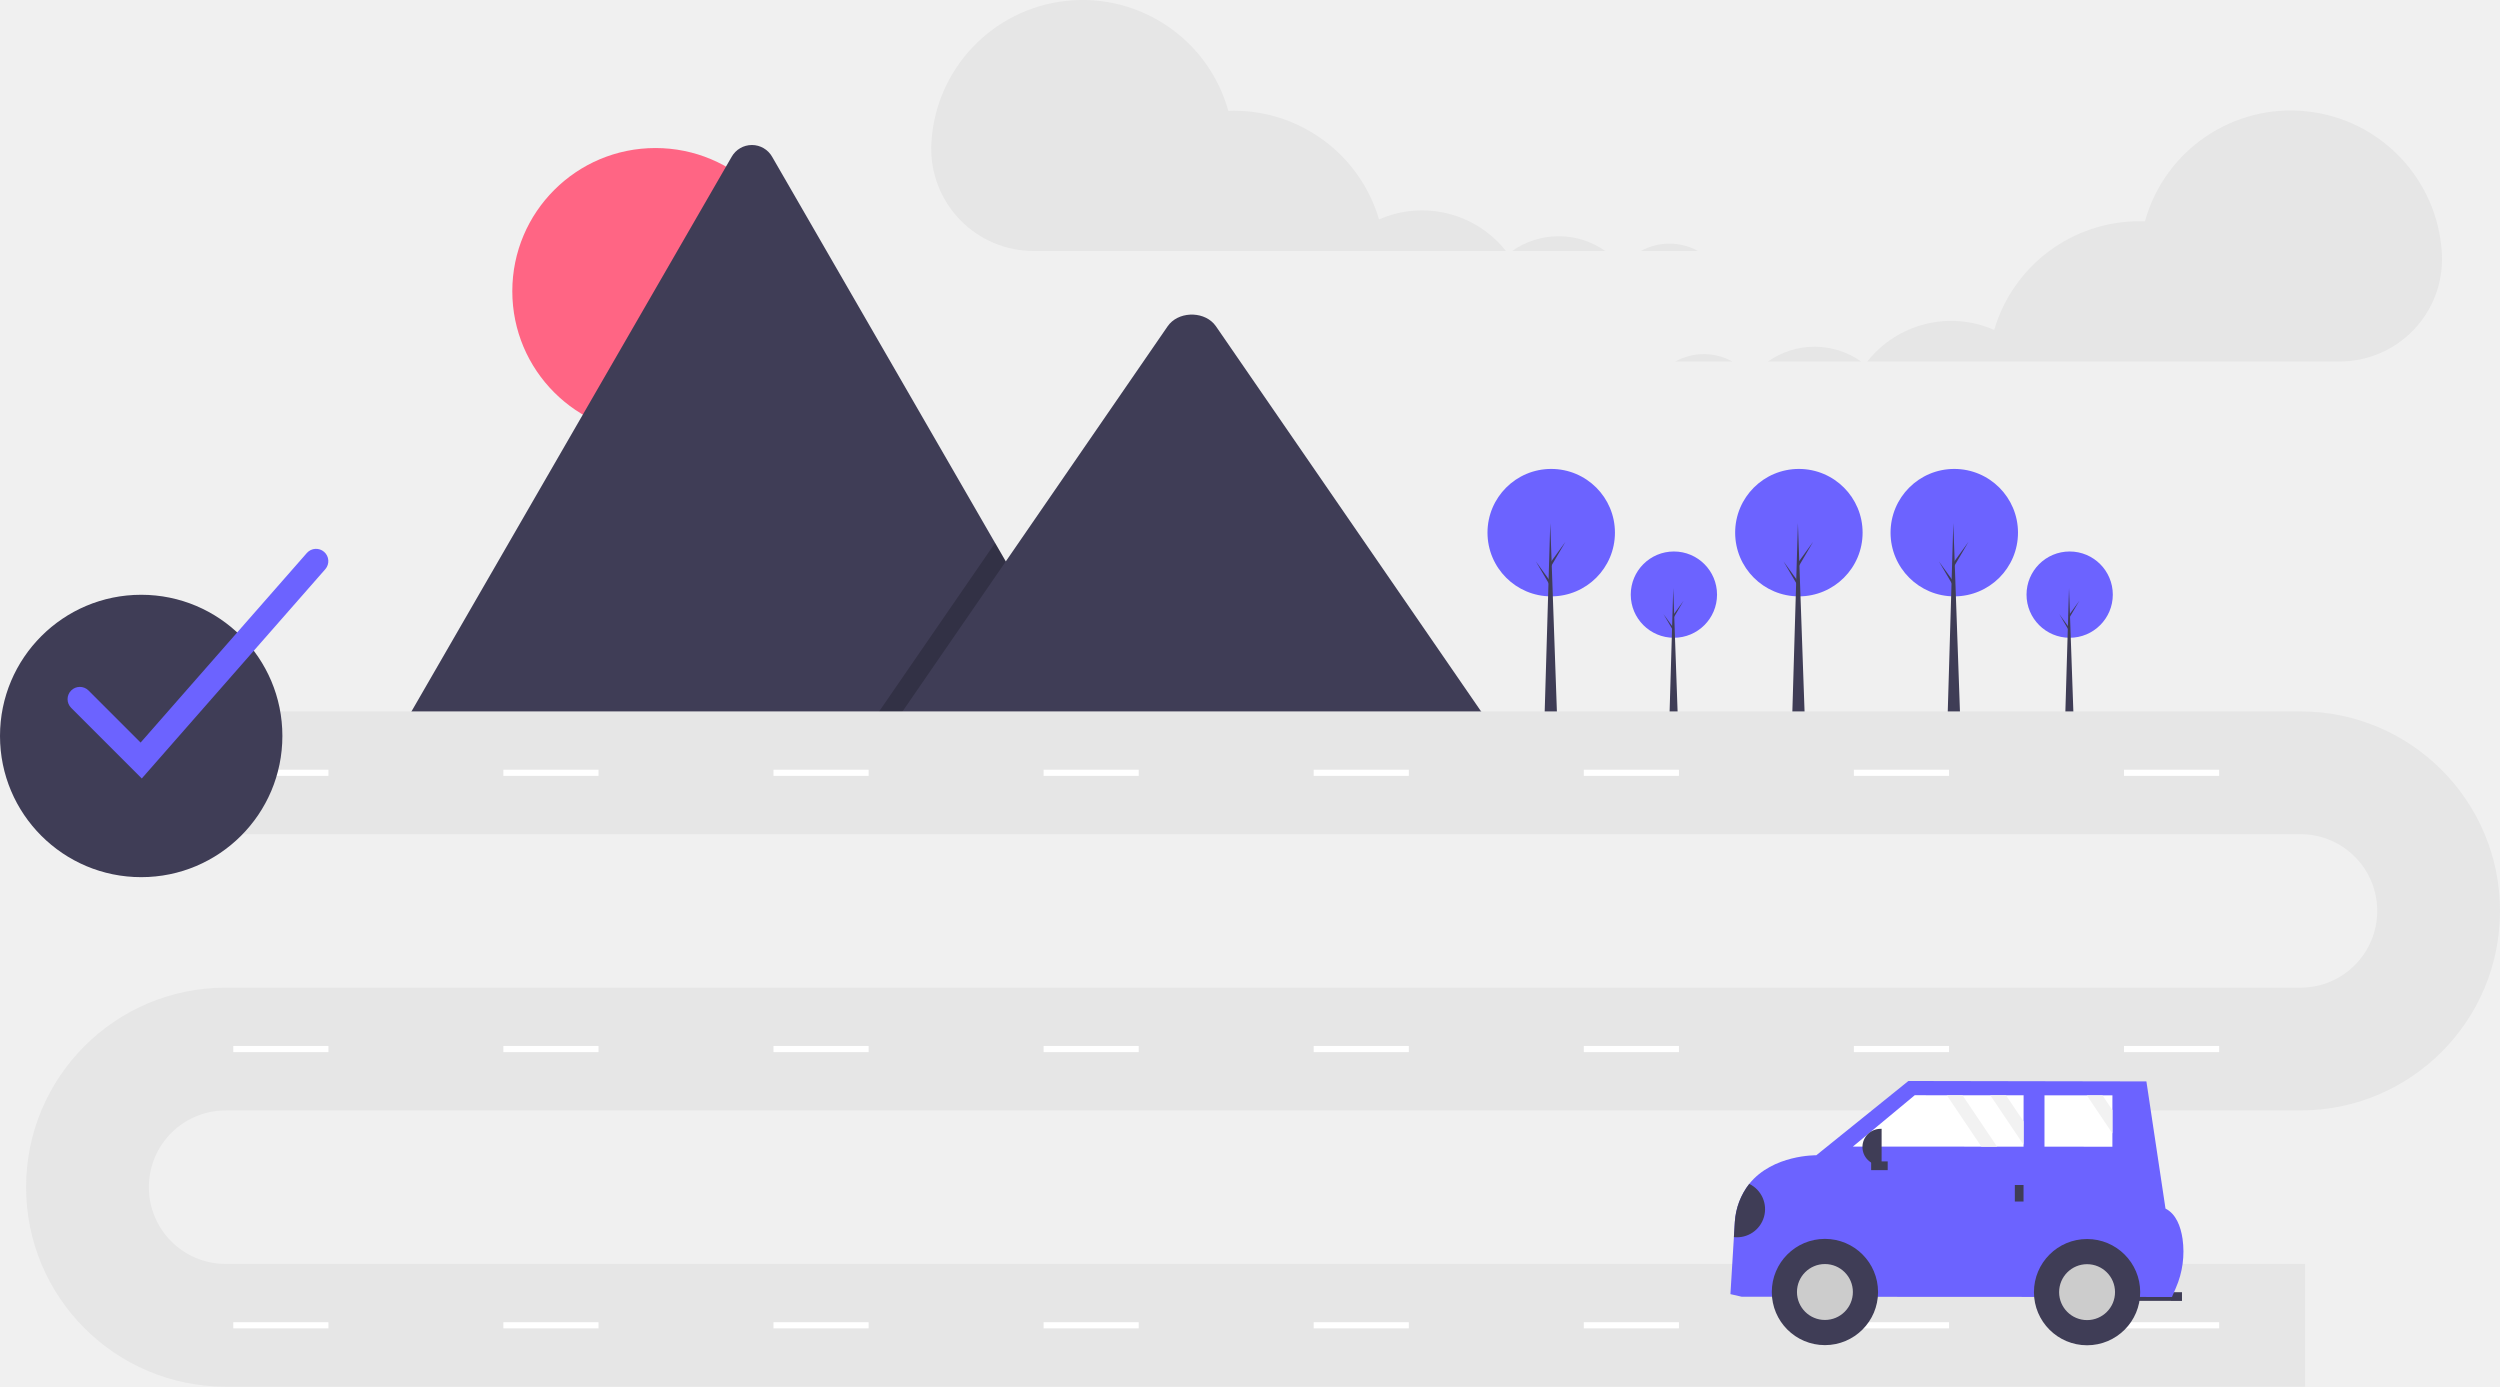
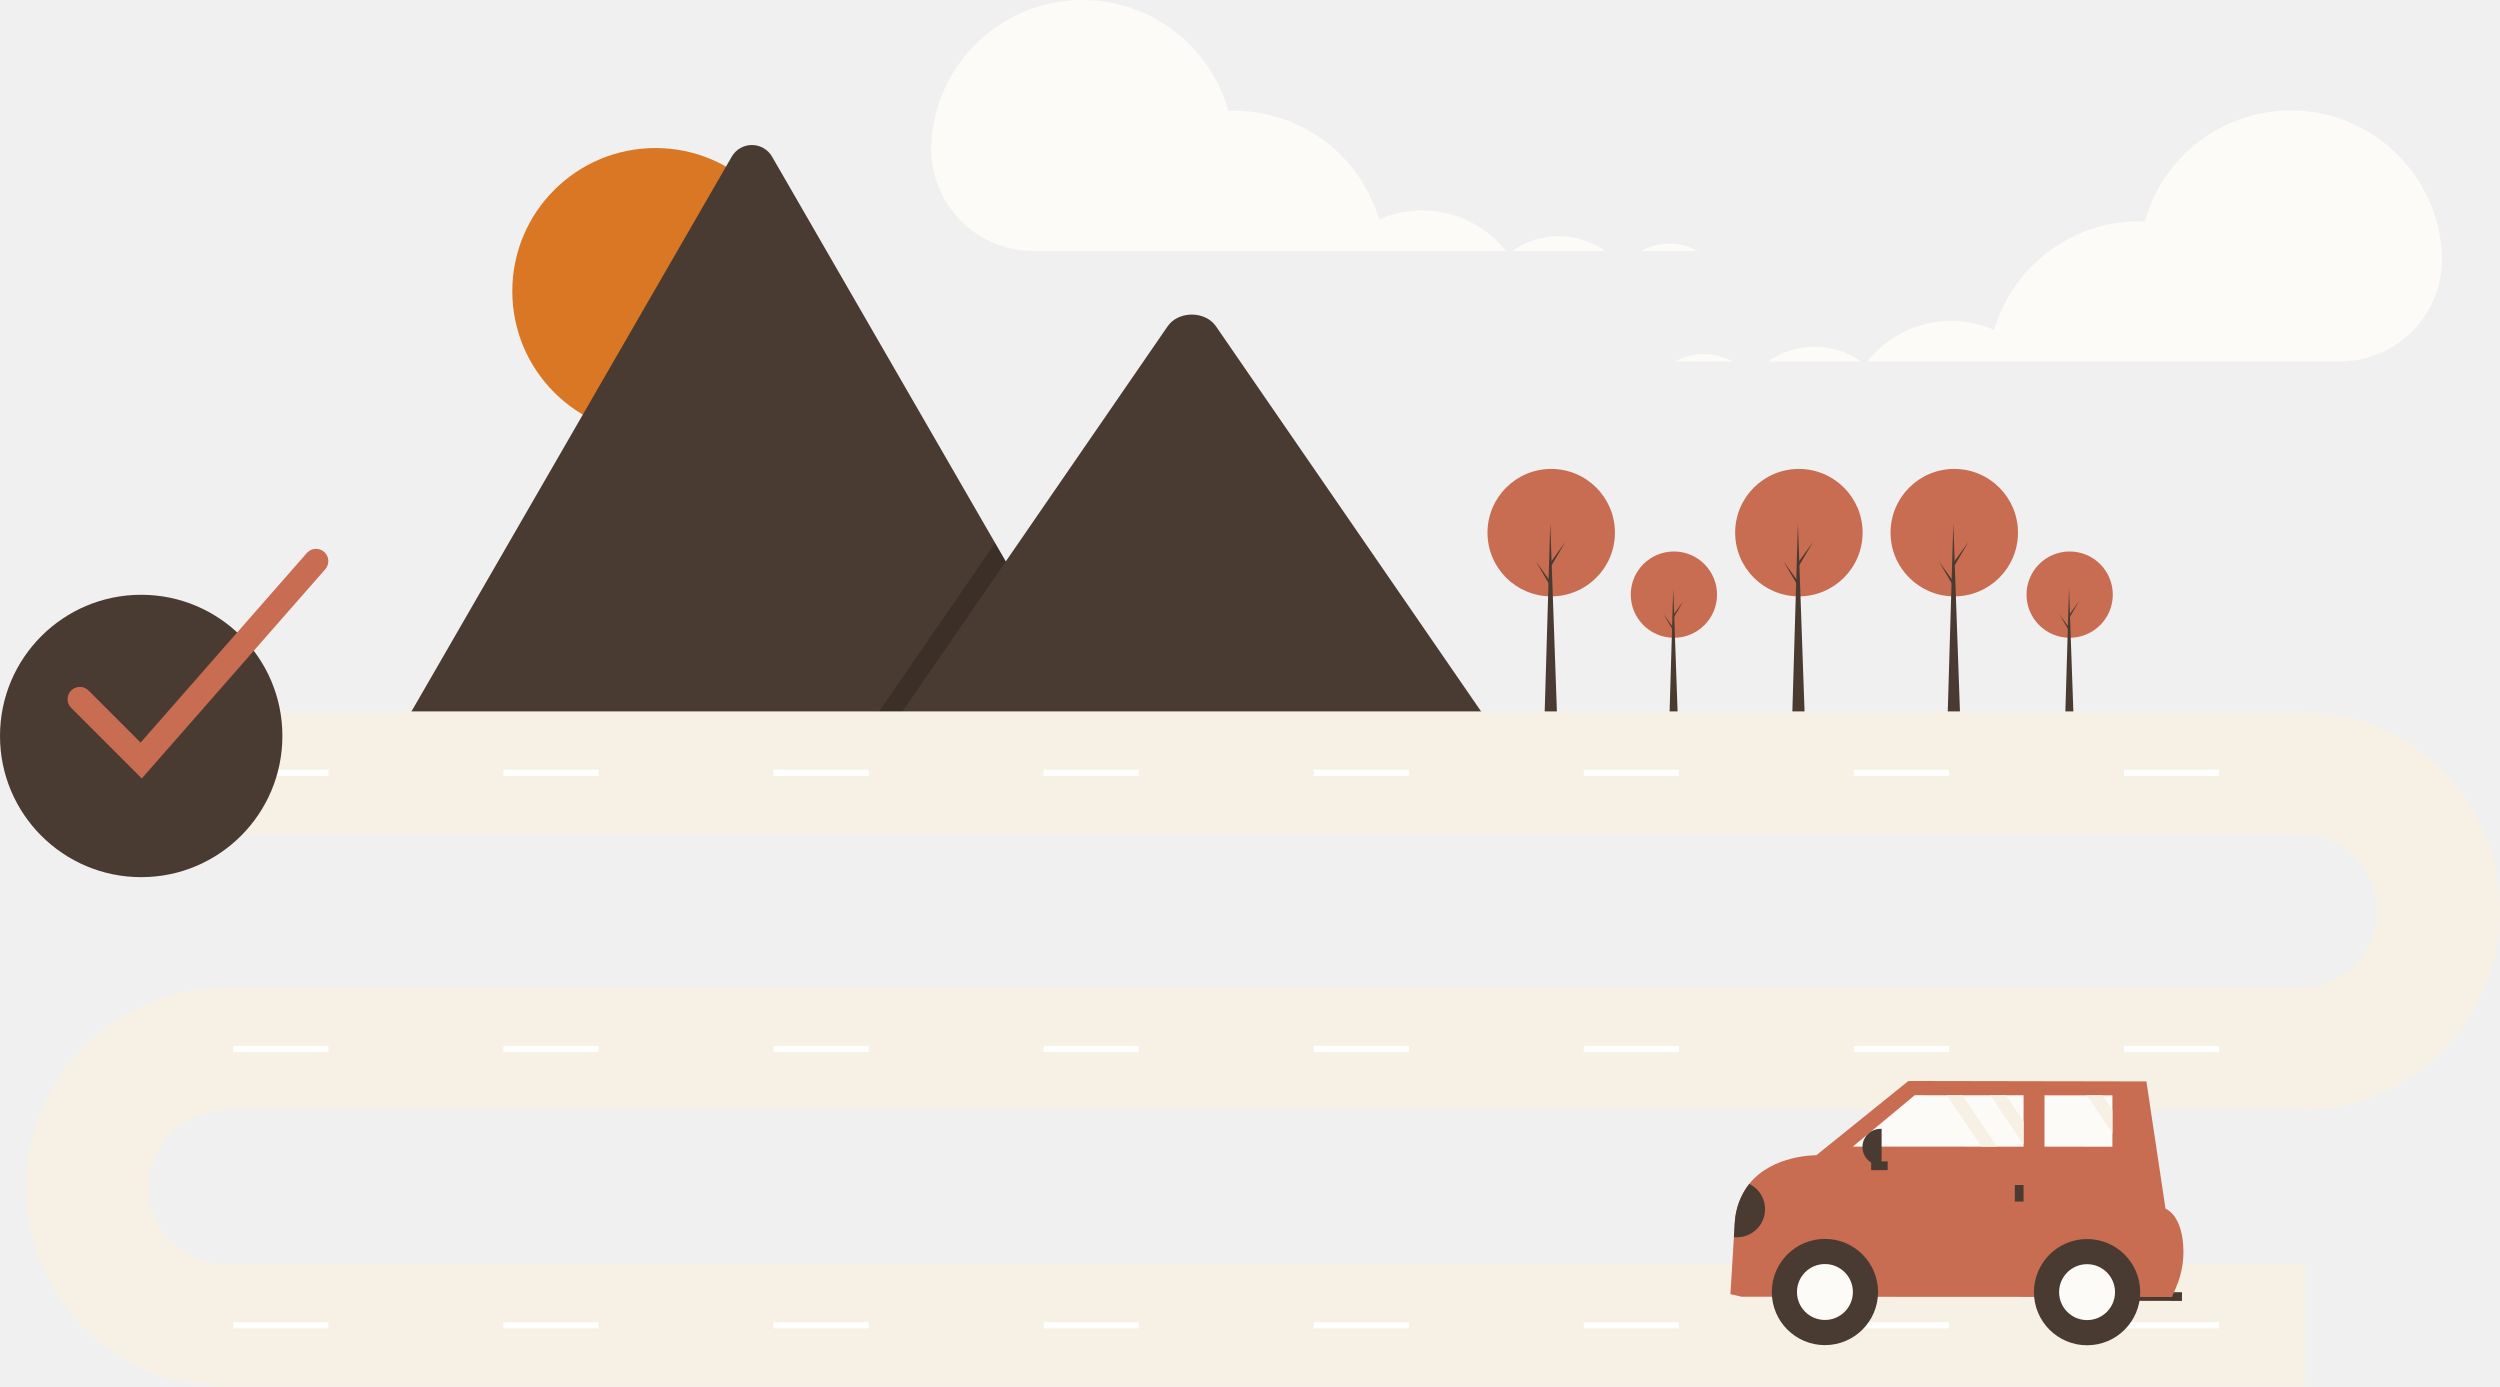
<svg xmlns="http://www.w3.org/2000/svg" data-name="Layer 1" width="886.351" height="491.631" viewBox="0 0 886.351 491.631">
-   <circle cx="232.396" cy="103.246" r="50.763" fill="#ff6584" />
-   <path d="M548.406,463.863H299.38a5.079,5.079,0,0,1-.931-.074L416.227,259.78a8.246,8.246,0,0,1,14.355,0L509.626,396.686l3.787,6.551Z" transform="translate(-156.8244 -204.1844)" fill="#3f3d56" />
+   <circle cx="232.396" cy="103.246" r="50.763" fill="#d97724" />
+   <path d="M548.406,463.863H299.38a5.079,5.079,0,0,1-.931-.074L416.227,259.78a8.246,8.246,0,0,1,14.355,0L509.626,396.686l3.787,6.551Z" transform="translate(-156.8244 -204.1844)" fill="#4a3b32" />
  <polygon points="391.582 259.678 306.558 259.678 348.296 199.052 351.3 194.685 352.802 192.502 356.589 199.052 391.582 259.678" opacity="0.2" />
-   <path d="M687.062,463.863H471.675l41.738-60.626,3.004-4.367,54.388-79.007c3.566-5.178,12.144-5.501,16.336-.977a9.83,9.83,0,0,1,.783.977Z" transform="translate(-156.8244 -204.1844)" fill="#3f3d56" />
-   <circle cx="593.463" cy="210.82" r="15.296" fill="#6c63ff" />
-   <polygon points="594.938 256.894 591.805 256.894 593.233 208.516 594.938 256.894" fill="#3f3d56" />
-   <polygon points="593.509 217.685 596.873 213.031 593.463 218.837 593.095 218.192 593.509 217.685" fill="#3f3d56" />
-   <polygon points="593.141 222.384 589.777 217.731 593.187 223.536 593.555 222.891 593.141 222.384" fill="#3f3d56" />
-   <circle cx="733.78" cy="210.82" r="15.296" fill="#6c63ff" />
-   <polygon points="735.254 256.894 732.121 256.894 733.55 208.516 735.254 256.894" fill="#3f3d56" />
-   <polygon points="733.826 217.685 737.19 213.031 733.78 218.837 733.411 218.192 733.826 217.685" fill="#3f3d56" />
-   <polygon points="733.458 222.384 730.094 217.731 733.504 223.536 733.872 222.891 733.458 222.384" fill="#3f3d56" />
-   <circle cx="637.775" cy="188.846" r="22.592" fill="#6c63ff" />
-   <polygon points="639.952 256.894 635.325 256.894 637.434 185.444 639.952 256.894" fill="#3f3d56" />
-   <polygon points="637.843 198.985 642.81 192.113 637.775 200.687 637.23 199.734 637.843 198.985" fill="#3f3d56" />
-   <polygon points="637.298 205.926 632.331 199.054 637.366 207.627 637.911 206.675 637.298 205.926" fill="#3f3d56" />
-   <circle cx="692.868" cy="188.846" r="22.592" fill="#6c63ff" />
-   <polygon points="695.046 256.894 690.419 256.894 692.528 185.444 695.046 256.894" fill="#3f3d56" />
-   <polygon points="692.936 198.985 697.904 192.113 692.868 200.687 692.324 199.734 692.936 198.985" fill="#3f3d56" />
-   <polygon points="692.392 205.926 687.424 199.054 692.46 207.627 693.004 206.675 692.392 205.926" fill="#3f3d56" />
-   <circle cx="549.969" cy="188.846" r="22.592" fill="#6c63ff" />
-   <polygon points="552.146 256.894 547.519 256.894 549.629 185.444 552.146 256.894" fill="#3f3d56" />
-   <polygon points="550.037 198.985 555.004 192.113 549.969 200.687 549.425 199.734 550.037 198.985" fill="#3f3d56" />
-   <polygon points="549.493 205.926 544.525 199.054 549.561 207.627 550.105 206.675 549.493 205.926" fill="#3f3d56" />
-   <path d="M974.074,695.816H236.808a70.734,70.734,0,1,1,0-141.468H972.442a27.205,27.205,0,0,0,0-54.411H212.323v-43.529H972.442a70.734,70.734,0,1,1,0,141.468H236.808a27.205,27.205,0,1,0,0,54.411H974.074Z" transform="translate(-156.8244 -204.1844)" fill="#e6e6e6" />
+   <path d="M687.062,463.863H471.675l41.738-60.626,3.004-4.367,54.388-79.007c3.566-5.178,12.144-5.501,16.336-.977a9.83,9.83,0,0,1,.783.977Z" transform="translate(-156.8244 -204.1844)" fill="#4a3b32" />
+   <circle cx="593.463" cy="210.82" r="15.296" fill="#c86d51" />
+   <polygon points="594.938 256.894 591.805 256.894 593.233 208.516 594.938 256.894" fill="#4a3b32" />
+   <polygon points="593.509 217.685 596.873 213.031 593.463 218.837 593.095 218.192 593.509 217.685" fill="#4a3b32" />
+   <polygon points="593.141 222.384 589.777 217.731 593.187 223.536 593.555 222.891 593.141 222.384" fill="#4a3b32" />
+   <circle cx="733.78" cy="210.82" r="15.296" fill="#c86d51" />
+   <polygon points="735.254 256.894 732.121 256.894 733.55 208.516 735.254 256.894" fill="#4a3b32" />
+   <polygon points="733.826 217.685 737.19 213.031 733.78 218.837 733.411 218.192 733.826 217.685" fill="#4a3b32" />
+   <polygon points="733.458 222.384 730.094 217.731 733.504 223.536 733.872 222.891 733.458 222.384" fill="#4a3b32" />
+   <circle cx="637.775" cy="188.846" r="22.592" fill="#c86d51" />
+   <polygon points="639.952 256.894 635.325 256.894 637.434 185.444 639.952 256.894" fill="#4a3b32" />
+   <polygon points="637.843 198.985 642.81 192.113 637.775 200.687 637.23 199.734 637.843 198.985" fill="#4a3b32" />
+   <polygon points="637.298 205.926 632.331 199.054 637.366 207.627 637.911 206.675 637.298 205.926" fill="#4a3b32" />
+   <circle cx="692.868" cy="188.846" r="22.592" fill="#c86d51" />
+   <polygon points="695.046 256.894 690.419 256.894 692.528 185.444 695.046 256.894" fill="#4a3b32" />
+   <polygon points="692.936 198.985 697.904 192.113 692.868 200.687 692.324 199.734 692.936 198.985" fill="#4a3b32" />
+   <polygon points="692.392 205.926 687.424 199.054 692.46 207.627 693.004 206.675 692.392 205.926" fill="#4a3b32" />
+   <circle cx="549.969" cy="188.846" r="22.592" fill="#c86d51" />
+   <polygon points="552.146 256.894 547.519 256.894 549.629 185.444 552.146 256.894" fill="#4a3b32" />
+   <polygon points="550.037 198.985 555.004 192.113 549.969 200.687 549.425 199.734 550.037 198.985" fill="#4a3b32" />
+   <polygon points="549.493 205.926 544.525 199.054 549.561 207.627 550.105 206.675 549.493 205.926" fill="#4a3b32" />
+   <path d="M974.074,695.816H236.808a70.734,70.734,0,1,1,0-141.468H972.442a27.205,27.205,0,0,0,0-54.411H212.323v-43.529H972.442a70.734,70.734,0,1,1,0,141.468H236.808a27.205,27.205,0,1,0,0,54.411H974.074Z" transform="translate(-156.8244 -204.1844)" fill="#f7f1e5" />
  <rect x="82.704" y="272.9" width="33.735" height="2.176" fill="#fff" />
  <rect x="178.467" y="272.9" width="33.735" height="2.176" fill="#fff" />
  <rect x="274.23" y="272.9" width="33.735" height="2.176" fill="#fff" />
  <rect x="369.993" y="272.9" width="33.735" height="2.176" fill="#fff" />
  <rect x="465.756" y="272.9" width="33.735" height="2.176" fill="#fff" />
  <rect x="561.519" y="272.9" width="33.735" height="2.176" fill="#fff" />
  <rect x="657.282" y="272.9" width="33.735" height="2.176" fill="#fff" />
  <rect x="753.045" y="272.9" width="33.735" height="2.176" fill="#fff" />
  <rect x="82.704" y="370.839" width="33.735" height="2.176" fill="#fff" />
  <rect x="178.467" y="370.839" width="33.735" height="2.176" fill="#fff" />
  <rect x="274.23" y="370.839" width="33.735" height="2.176" fill="#fff" />
  <rect x="369.993" y="370.839" width="33.735" height="2.176" fill="#fff" />
  <rect x="465.756" y="370.839" width="33.735" height="2.176" fill="#fff" />
  <rect x="561.519" y="370.839" width="33.735" height="2.176" fill="#fff" />
  <rect x="657.282" y="370.839" width="33.735" height="2.176" fill="#fff" />
  <rect x="753.045" y="370.839" width="33.735" height="2.176" fill="#fff" />
  <rect x="82.704" y="468.779" width="33.735" height="2.176" fill="#fff" />
  <rect x="178.467" y="468.779" width="33.735" height="2.176" fill="#fff" />
  <rect x="274.23" y="468.779" width="33.735" height="2.176" fill="#fff" />
  <rect x="369.993" y="468.779" width="33.735" height="2.176" fill="#fff" />
  <rect x="465.756" y="468.779" width="33.735" height="2.176" fill="#fff" />
  <rect x="561.519" y="468.779" width="33.735" height="2.176" fill="#fff" />
  <rect x="657.282" y="468.779" width="33.735" height="2.176" fill="#fff" />
  <rect x="753.045" y="468.779" width="33.735" height="2.176" fill="#fff" />
  <path d="M732.01,298.879a28.992,28.992,0,0,0-6.045-5.704h12.624A21.114,21.114,0,0,0,732.01,298.879Z" transform="translate(-156.8244 -204.1844)" fill="none" />
  <path d="M690.743,293.176h2.176c-.468.328-.936.655-1.383,1.01C691.281,293.842,691.009,293.511,690.743,293.176Z" transform="translate(-156.8244 -204.1844)" fill="none" />
-   <path d="M748.692,290.559a20.833,20.833,0,0,1,10.129,2.617H738.589A20.742,20.742,0,0,1,748.692,290.559Z" transform="translate(-156.8244 -204.1844)" fill="#e6e6e6" />
-   <path d="M709.431,287.941a28.623,28.623,0,0,1,16.534,5.235H692.919A28.616,28.616,0,0,1,709.431,287.941Z" transform="translate(-156.8244 -204.1844)" fill="#e6e6e6" />
-   <path d="M487.036,254.807a53.656,53.656,0,0,1,105.274-11.313c.65-.023,1.3-.049,1.955-.049a53.669,53.669,0,0,1,51.482,38.538A37.92,37.92,0,0,1,690.743,293.176h-167.372a36.293,36.293,0,0,1-36.373-37.577Q487.014,255.204,487.036,254.807Z" transform="translate(-156.8244 -204.1844)" fill="#e6e6e6" />
+   <path d="M748.692,290.559a20.833,20.833,0,0,1,10.129,2.617H738.589A20.742,20.742,0,0,1,748.692,290.559Z" transform="translate(-156.8244 -204.1844)" fill="#fdfbf7" />
+   <path d="M709.431,287.941a28.623,28.623,0,0,1,16.534,5.235H692.919A28.616,28.616,0,0,1,709.431,287.941Z" transform="translate(-156.8244 -204.1844)" fill="#fdfbf7" />
+   <path d="M487.036,254.807a53.656,53.656,0,0,1,105.274-11.313c.65-.023,1.3-.049,1.955-.049a53.669,53.669,0,0,1,51.482,38.538A37.92,37.92,0,0,1,690.743,293.176h-167.372a36.293,36.293,0,0,1-36.373-37.577Q487.014,255.204,487.036,254.807Z" transform="translate(-156.8244 -204.1844)" fill="#fdfbf7" />
  <path d="M777.587,338.055a28.992,28.992,0,0,1,6.045-5.704H771.008A21.114,21.114,0,0,1,777.587,338.055Z" transform="translate(-156.8244 -204.1844)" fill="none" />
  <path d="M818.854,332.352h-2.176c.468.328.936.655,1.383,1.01C818.316,333.018,818.588,332.687,818.854,332.352Z" transform="translate(-156.8244 -204.1844)" fill="none" />
-   <path d="M760.905,329.734a20.833,20.833,0,0,0-10.129,2.617h20.232A20.742,20.742,0,0,0,760.905,329.734Z" transform="translate(-156.8244 -204.1844)" fill="#e6e6e6" />
-   <path d="M800.166,327.117a28.623,28.623,0,0,0-16.534,5.235h33.046A28.616,28.616,0,0,0,800.166,327.117Z" transform="translate(-156.8244 -204.1844)" fill="#e6e6e6" />
-   <path d="M1022.561,293.983a53.656,53.656,0,0,0-105.274-11.313c-.65-.023-1.3-.049-1.955-.049a53.669,53.669,0,0,0-51.482,38.538A37.92,37.92,0,0,0,818.854,332.352H986.226a36.293,36.293,0,0,0,36.373-37.577Q1022.583,294.379,1022.561,293.983Z" transform="translate(-156.8244 -204.1844)" fill="#e6e6e6" />
-   <rect x="910.977" y="662.314" width="19.453" height="3.088" transform="translate(1684.227 1124.024) rotate(-179.9694)" fill="#3f3d56" />
-   <path d="M770.332,663.006l4.014.928,152.533.082,1.372-3.196a32.257,32.257,0,0,0,2.371-17.442c-.657-4.414-2.303-8.799-6.042-10.704L917.811,587.59l-84.389-.151L800.772,613.773s-15.401-.277-23.768,10.14a24.45,24.45,0,0,0-5.114,13.466l-.33,5.419Z" transform="translate(-156.8244 -204.1844)" fill="#6c63ff" />
-   <circle cx="647.009" cy="458.067" r="18.835" fill="#3f3d56" />
-   <circle cx="647.009" cy="458.067" r="9.913" fill="#ccc" />
-   <circle cx="739.95" cy="458.117" r="18.835" fill="#3f3d56" />
-   <circle cx="739.95" cy="458.117" r="9.913" fill="#ccc" />
-   <polygon points="656.92 406.511 702.483 406.53 708.045 406.53 717.435 406.537 717.435 405.852 717.442 397.594 717.449 388.322 711.201 388.322 705.639 388.316 695.787 388.309 690.225 388.309 678.851 388.302 656.92 406.511" fill="#fff" />
-   <polygon points="724.849 406.544 748.929 406.557 748.935 401.832 748.935 393.574 748.942 388.342 745.416 388.342 739.854 388.335 724.856 388.329 724.849 406.544" fill="#fff" />
-   <rect x="871.165" y="624.31" width="3.088" height="5.867" transform="translate(1588.257 1050.768) rotate(-179.9694)" fill="#3f3d56" />
-   <rect x="821.612" y="614.557" width="3.088" height="5.867" transform="translate(1284.262 -409.5198) rotate(90.03063)" fill="#3f3d56" />
-   <path d="M817.138,604.397h.34a6.453,6.453,0,0,1,6.453,6.453v0a6.453,6.453,0,0,1-6.453,6.453h-.34a0,0,0,0,1,0,0V604.397A0,0,0,0,1,817.138,604.397Z" transform="translate(1483.919 1017.955) rotate(-179.9694)" fill="#3f3d56" />
-   <path d="M771.559,642.797a9.975,9.975,0,0,0,5.445-18.885,24.45,24.45,0,0,0-5.114,13.466Z" transform="translate(-156.8244 -204.1844)" fill="#3f3d56" />
-   <polygon points="705.639 388.316 717.435 405.852 717.442 397.594 711.201 388.322 705.639 388.316" fill="#f2f2f2" />
-   <polygon points="739.854 388.335 748.935 401.832 748.935 393.574 745.416 388.342 739.854 388.335" fill="#f2f2f2" />
-   <polygon points="690.225 388.309 702.483 406.53 708.045 406.53 695.787 388.309 690.225 388.309" fill="#f2f2f2" />
-   <circle cx="50.058" cy="260.93" r="50.058" fill="#3f3d56" />
-   <path d="M207.091,480.184l-25.051-25.051a4.353,4.353,0,0,1,6.156-6.156L206.674,467.455l58.964-67.239a4.353,4.353,0,0,1,6.545,5.74Z" transform="translate(-156.8244 -204.1844)" fill="#6c63ff" />
+   <path d="M760.905,329.734a20.833,20.833,0,0,0-10.129,2.617h20.232A20.742,20.742,0,0,0,760.905,329.734Z" transform="translate(-156.8244 -204.1844)" fill="#fdfbf7" />
+   <path d="M800.166,327.117a28.623,28.623,0,0,0-16.534,5.235h33.046A28.616,28.616,0,0,0,800.166,327.117Z" transform="translate(-156.8244 -204.1844)" fill="#fdfbf7" />
+   <path d="M1022.561,293.983a53.656,53.656,0,0,0-105.274-11.313c-.65-.023-1.3-.049-1.955-.049a53.669,53.669,0,0,0-51.482,38.538A37.92,37.92,0,0,0,818.854,332.352H986.226a36.293,36.293,0,0,0,36.373-37.577Q1022.583,294.379,1022.561,293.983Z" transform="translate(-156.8244 -204.1844)" fill="#fdfbf7" />
+   <rect x="910.977" y="662.314" width="19.453" height="3.088" transform="translate(1684.227 1124.024) rotate(-179.9694)" fill="#4a3b32" />
+   <path d="M770.332,663.006l4.014.928,152.533.082,1.372-3.196a32.257,32.257,0,0,0,2.371-17.442c-.657-4.414-2.303-8.799-6.042-10.704L917.811,587.59l-84.389-.151L800.772,613.773s-15.401-.277-23.768,10.14a24.45,24.45,0,0,0-5.114,13.466l-.33,5.419Z" transform="translate(-156.8244 -204.1844)" fill="#c86d51" />
+   <circle cx="647.009" cy="458.067" r="18.835" fill="#4a3b32" />
+   <circle cx="647.009" cy="458.067" r="9.913" fill="#fdfbf7" />
+   <circle cx="739.95" cy="458.117" r="18.835" fill="#4a3b32" />
+   <circle cx="739.95" cy="458.117" r="9.913" fill="#fdfbf7" />
+   <polygon points="656.92 406.511 702.483 406.53 708.045 406.53 717.435 406.537 717.435 405.852 717.442 397.594 717.449 388.322 711.201 388.322 705.639 388.316 695.787 388.309 690.225 388.309 678.851 388.302 656.92 406.511" fill="#fdfbf7" />
+   <polygon points="724.849 406.544 748.929 406.557 748.935 401.832 748.935 393.574 748.942 388.342 745.416 388.342 739.854 388.335 724.856 388.329 724.849 406.544" fill="#fdfbf7" />
+   <rect x="871.165" y="624.31" width="3.088" height="5.867" transform="translate(1588.257 1050.768) rotate(-179.9694)" fill="#4a3b32" />
+   <rect x="821.612" y="614.557" width="3.088" height="5.867" transform="translate(1284.262 -409.5198) rotate(90.03063)" fill="#4a3b32" />
+   <path d="M817.138,604.397h.34a6.453,6.453,0,0,1,6.453,6.453v0a6.453,6.453,0,0,1-6.453,6.453h-.34a0,0,0,0,1,0,0V604.397A0,0,0,0,1,817.138,604.397Z" transform="translate(1483.919 1017.955) rotate(-179.9694)" fill="#4a3b32" />
+   <path d="M771.559,642.797a9.975,9.975,0,0,0,5.445-18.885,24.45,24.45,0,0,0-5.114,13.466Z" transform="translate(-156.8244 -204.1844)" fill="#4a3b32" />
+   <polygon points="705.639 388.316 717.435 405.852 717.442 397.594 711.201 388.322 705.639 388.316" fill="#f7f1e5" />
+   <polygon points="739.854 388.335 748.935 401.832 748.935 393.574 745.416 388.342 739.854 388.335" fill="#f7f1e5" />
+   <polygon points="690.225 388.309 702.483 406.53 708.045 406.53 695.787 388.309 690.225 388.309" fill="#f7f1e5" />
+   <circle cx="50.058" cy="260.93" r="50.058" fill="#4a3b32" />
+   <path d="M207.091,480.184l-25.051-25.051a4.353,4.353,0,0,1,6.156-6.156L206.674,467.455l58.964-67.239a4.353,4.353,0,0,1,6.545,5.74Z" transform="translate(-156.8244 -204.1844)" fill="#c86d51" />
</svg>
